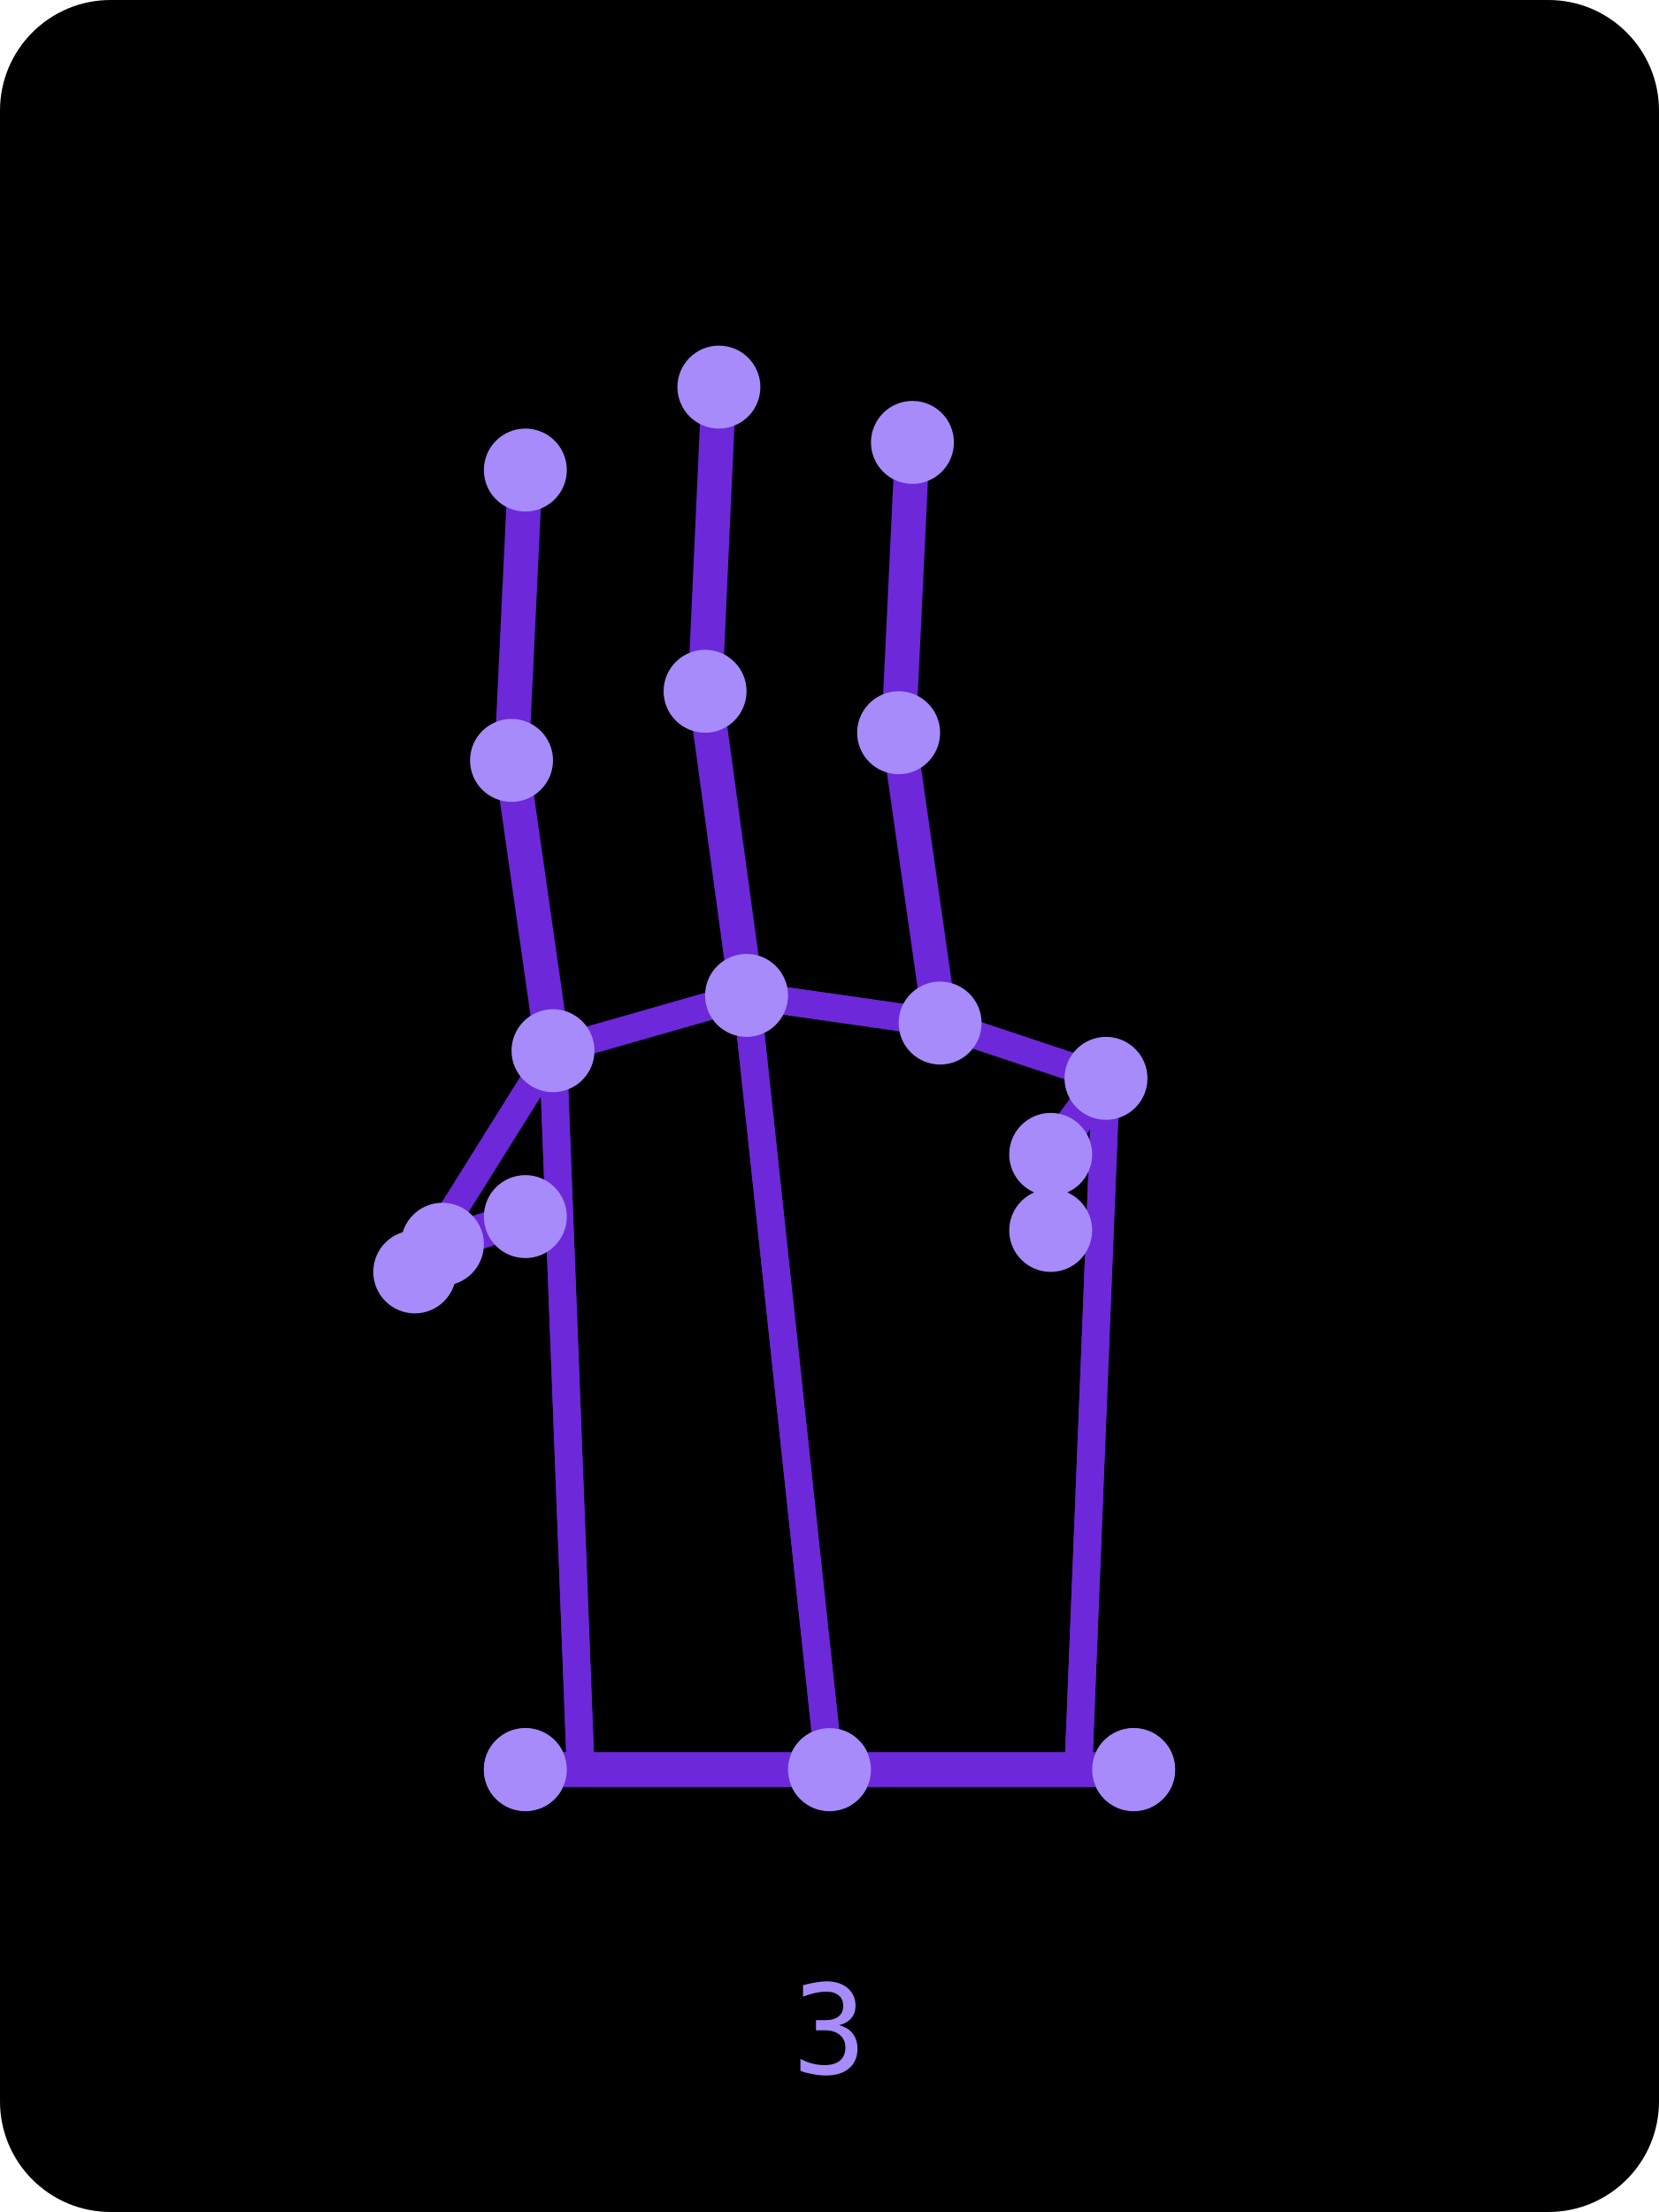
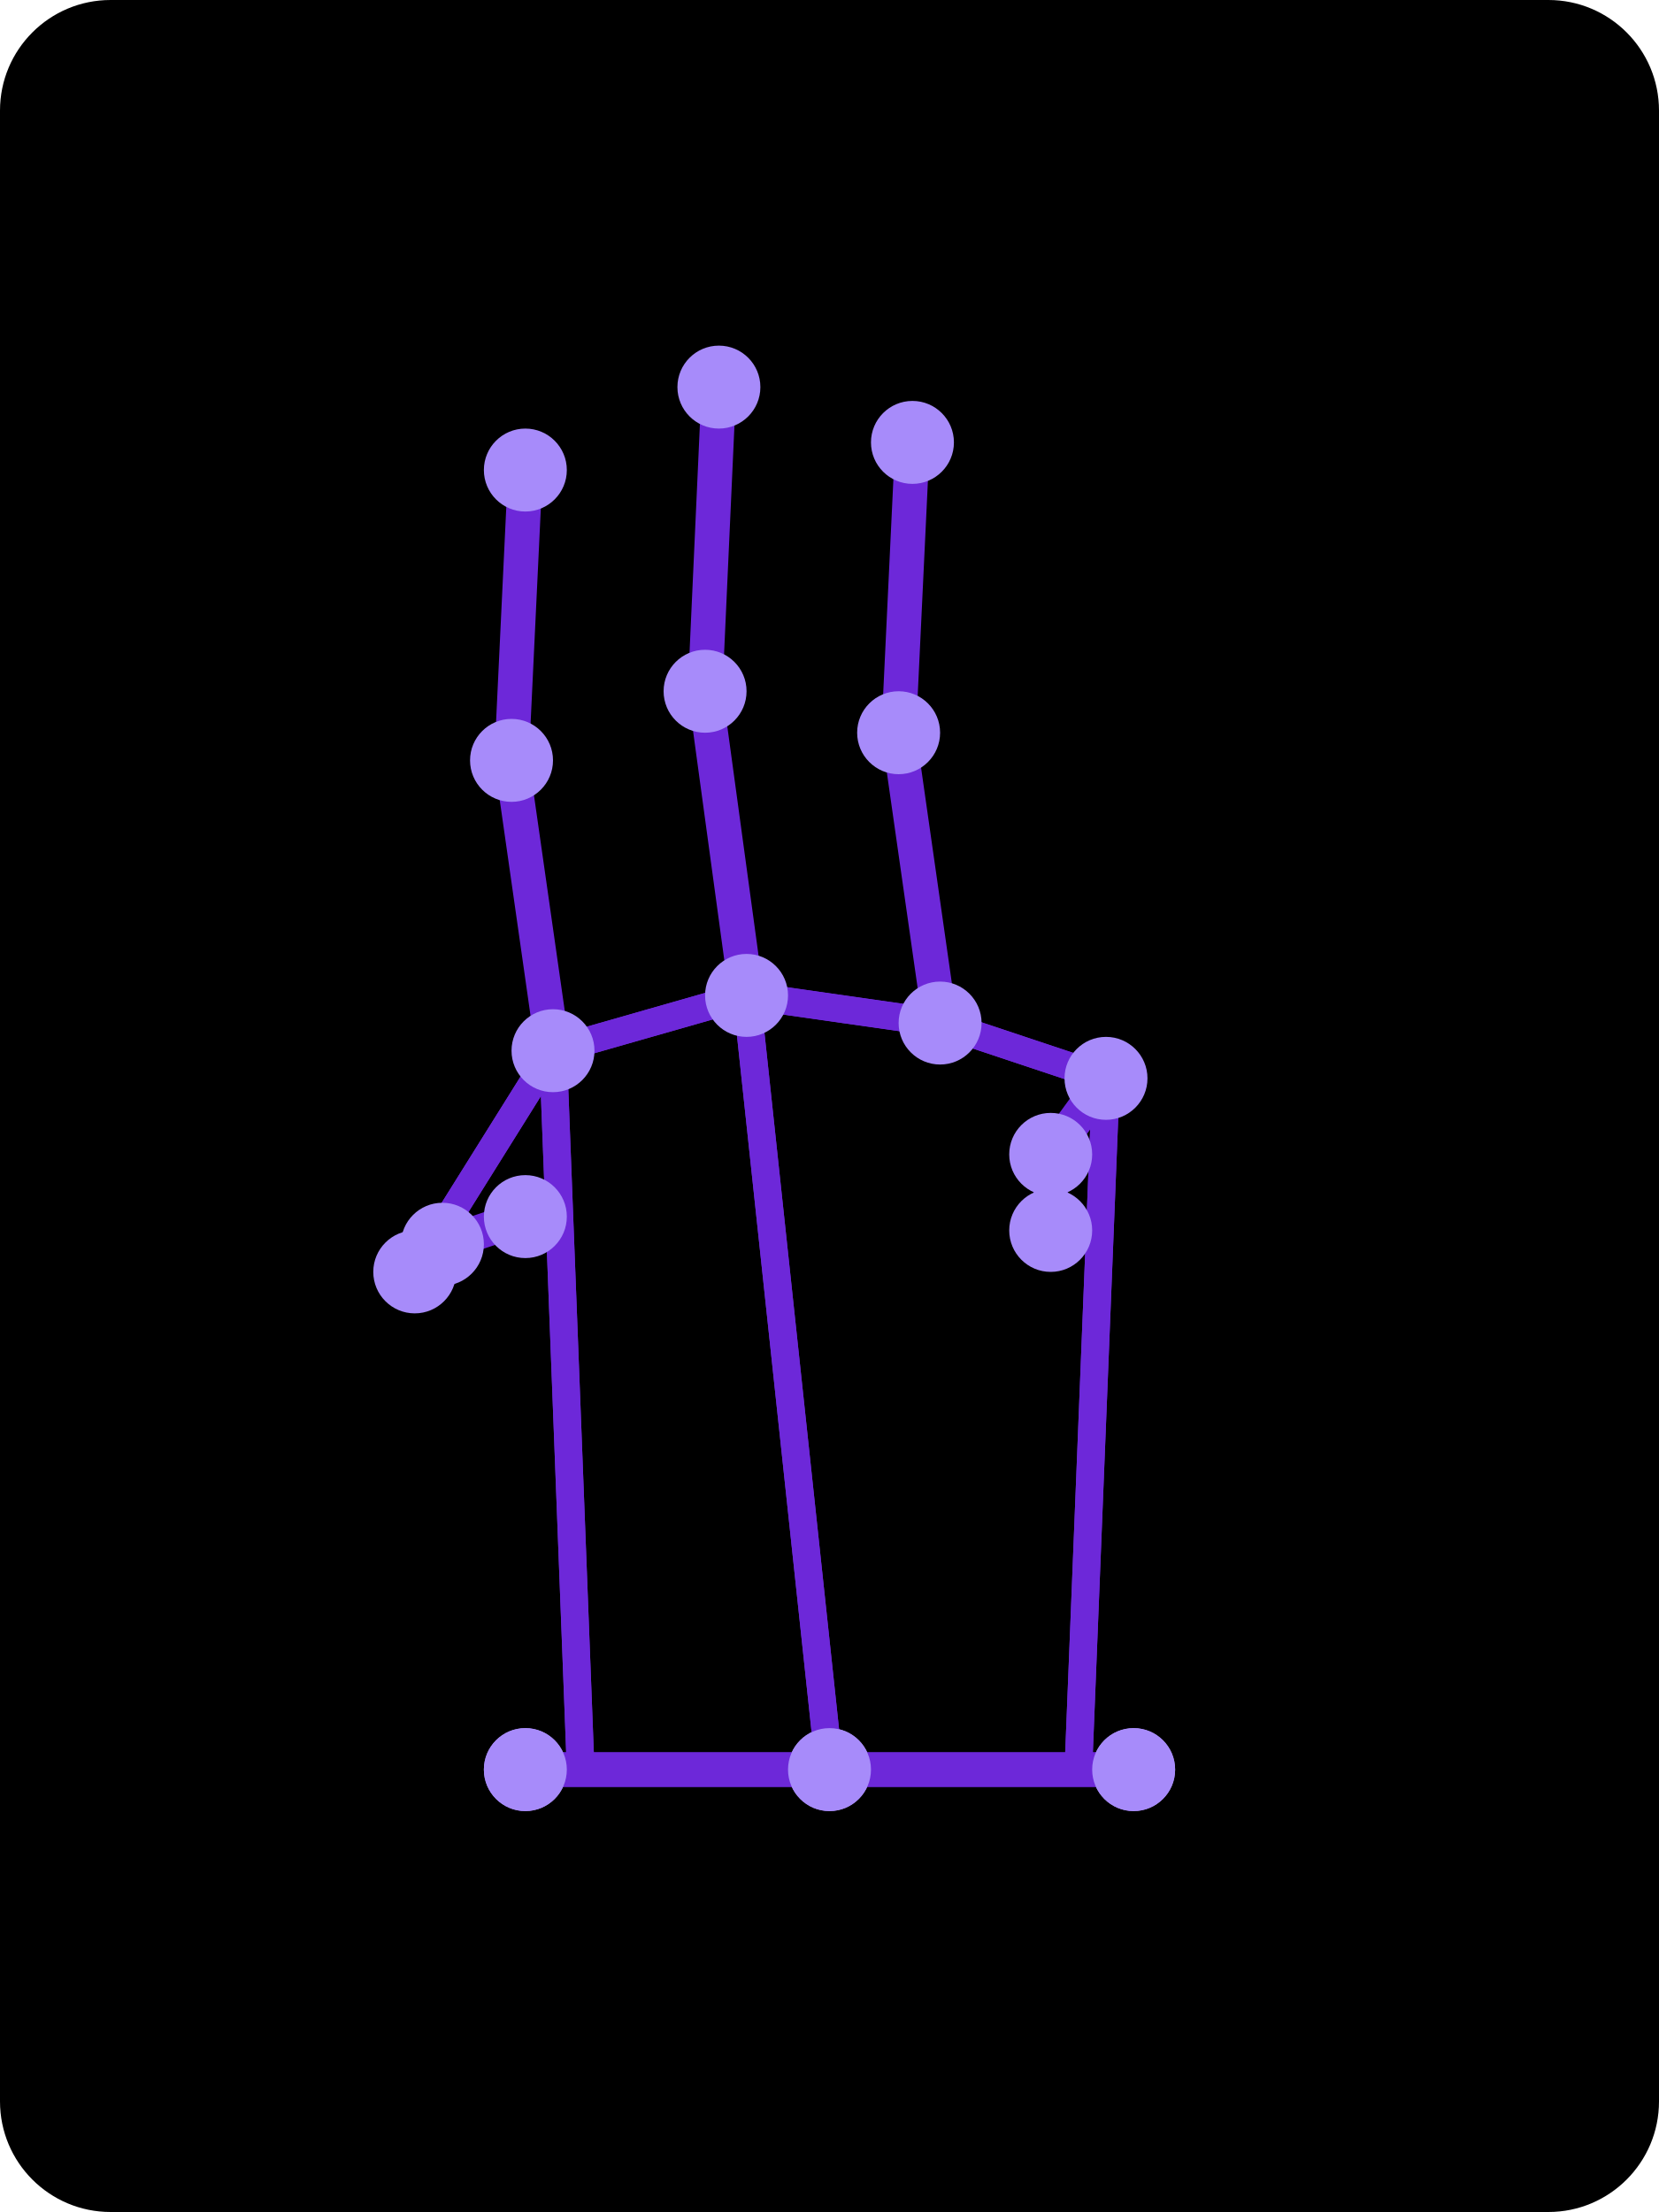
<svg xmlns="http://www.w3.org/2000/svg" viewBox="0 0 120 160" width="120" height="160">
  <rect width="120" height="160" fill="#000000" rx="8" />
  <polyline points="40,76 54,72 68,74 80,78" fill="none" stroke="#6D28D9" stroke-width="2" stroke-linecap="round" stroke-linejoin="round" />
  <line x1="30" y1="92" x2="40" y2="76" stroke="#6D28D9" stroke-width="2" stroke-linecap="round" />
  <line x1="40" y1="76" x2="42" y2="128" stroke="#6D28D9" stroke-width="2" stroke-linecap="round" />
  <line x1="54" y1="72" x2="60" y2="128" stroke="#6D28D9" stroke-width="2" stroke-linecap="round" />
  <line x1="80" y1="78" x2="78" y2="128" stroke="#6D28D9" stroke-width="2" stroke-linecap="round" />
  <line x1="38" y1="128" x2="82" y2="128" stroke="#6D28D9" stroke-width="2.5" stroke-linecap="round" />
  <circle cx="38" cy="128" r="3" fill="#A78BFA" />
  <circle cx="82" cy="128" r="3" fill="#A78BFA" />
  <circle cx="60" cy="128" r="3" fill="#A78BFA" />
  <polyline points="40,76 54,72 68,74 80,78" fill="none" stroke="#6D28D9" stroke-width="2" stroke-linecap="round" stroke-linejoin="round" />
  <line x1="30" y1="92" x2="40" y2="76" stroke="#6D28D9" stroke-width="2" stroke-linecap="round" />
  <line x1="40" y1="76" x2="42" y2="128" stroke="#6D28D9" stroke-width="2" stroke-linecap="round" />
  <line x1="54" y1="72" x2="60" y2="128" stroke="#6D28D9" stroke-width="2" stroke-linecap="round" />
  <line x1="80" y1="78" x2="78" y2="128" stroke="#6D28D9" stroke-width="2" stroke-linecap="round" />
  <line x1="38" y1="128" x2="82" y2="128" stroke="#6D28D9" stroke-width="2.5" stroke-linecap="round" />
  <circle cx="38" cy="128" r="3" fill="#A78BFA" />
  <circle cx="82" cy="128" r="3" fill="#A78BFA" />
  <circle cx="60" cy="128" r="3" fill="#A78BFA" />
  <polyline points="30,92 32.0,90.0 38,88" fill="none" stroke="#6D28D9" stroke-width="2.5" stroke-linecap="round" stroke-linejoin="round" />
  <circle cx="30.0" cy="92.0" r="3" fill="#A78BFA" />
  <circle cx="32.0" cy="90.0" r="3" fill="#A78BFA" />
  <circle cx="38.0" cy="88.0" r="3" fill="#A78BFA" />
  <polyline points="40,76 37.0,55.0 38,34" fill="none" stroke="#6D28D9" stroke-width="2.5" stroke-linecap="round" stroke-linejoin="round" />
  <circle cx="40.0" cy="76.0" r="3" fill="#A78BFA" />
  <circle cx="37.0" cy="55.0" r="3" fill="#A78BFA" />
  <circle cx="38.0" cy="34.0" r="3" fill="#A78BFA" />
  <polyline points="54,72 51.0,50.0 52,28" fill="none" stroke="#6D28D9" stroke-width="2.5" stroke-linecap="round" stroke-linejoin="round" />
  <circle cx="54.0" cy="72.0" r="3" fill="#A78BFA" />
  <circle cx="51.0" cy="50.0" r="3" fill="#A78BFA" />
  <circle cx="52.0" cy="28.0" r="3" fill="#A78BFA" />
  <polyline points="68,74 65.0,53.0 66,32" fill="none" stroke="#6D28D9" stroke-width="2.5" stroke-linecap="round" stroke-linejoin="round" />
  <circle cx="68.0" cy="74.0" r="3" fill="#A78BFA" />
  <circle cx="65.0" cy="53.0" r="3" fill="#A78BFA" />
  <circle cx="66.0" cy="32.0" r="3" fill="#A78BFA" />
  <polyline points="80,78 76.0,83.5 76,89" fill="none" stroke="#6D28D9" stroke-width="2.5" stroke-linecap="round" stroke-linejoin="round" />
  <circle cx="80.0" cy="78.0" r="3" fill="#A78BFA" />
  <circle cx="76.0" cy="83.5" r="3" fill="#A78BFA" />
  <circle cx="76.0" cy="89.0" r="3" fill="#A78BFA" />
-   <text x="60" y="150" text-anchor="middle" font-family="JetBrains Mono,monospace" font-size="9" fill="#A78BFA">3</text>
</svg>
